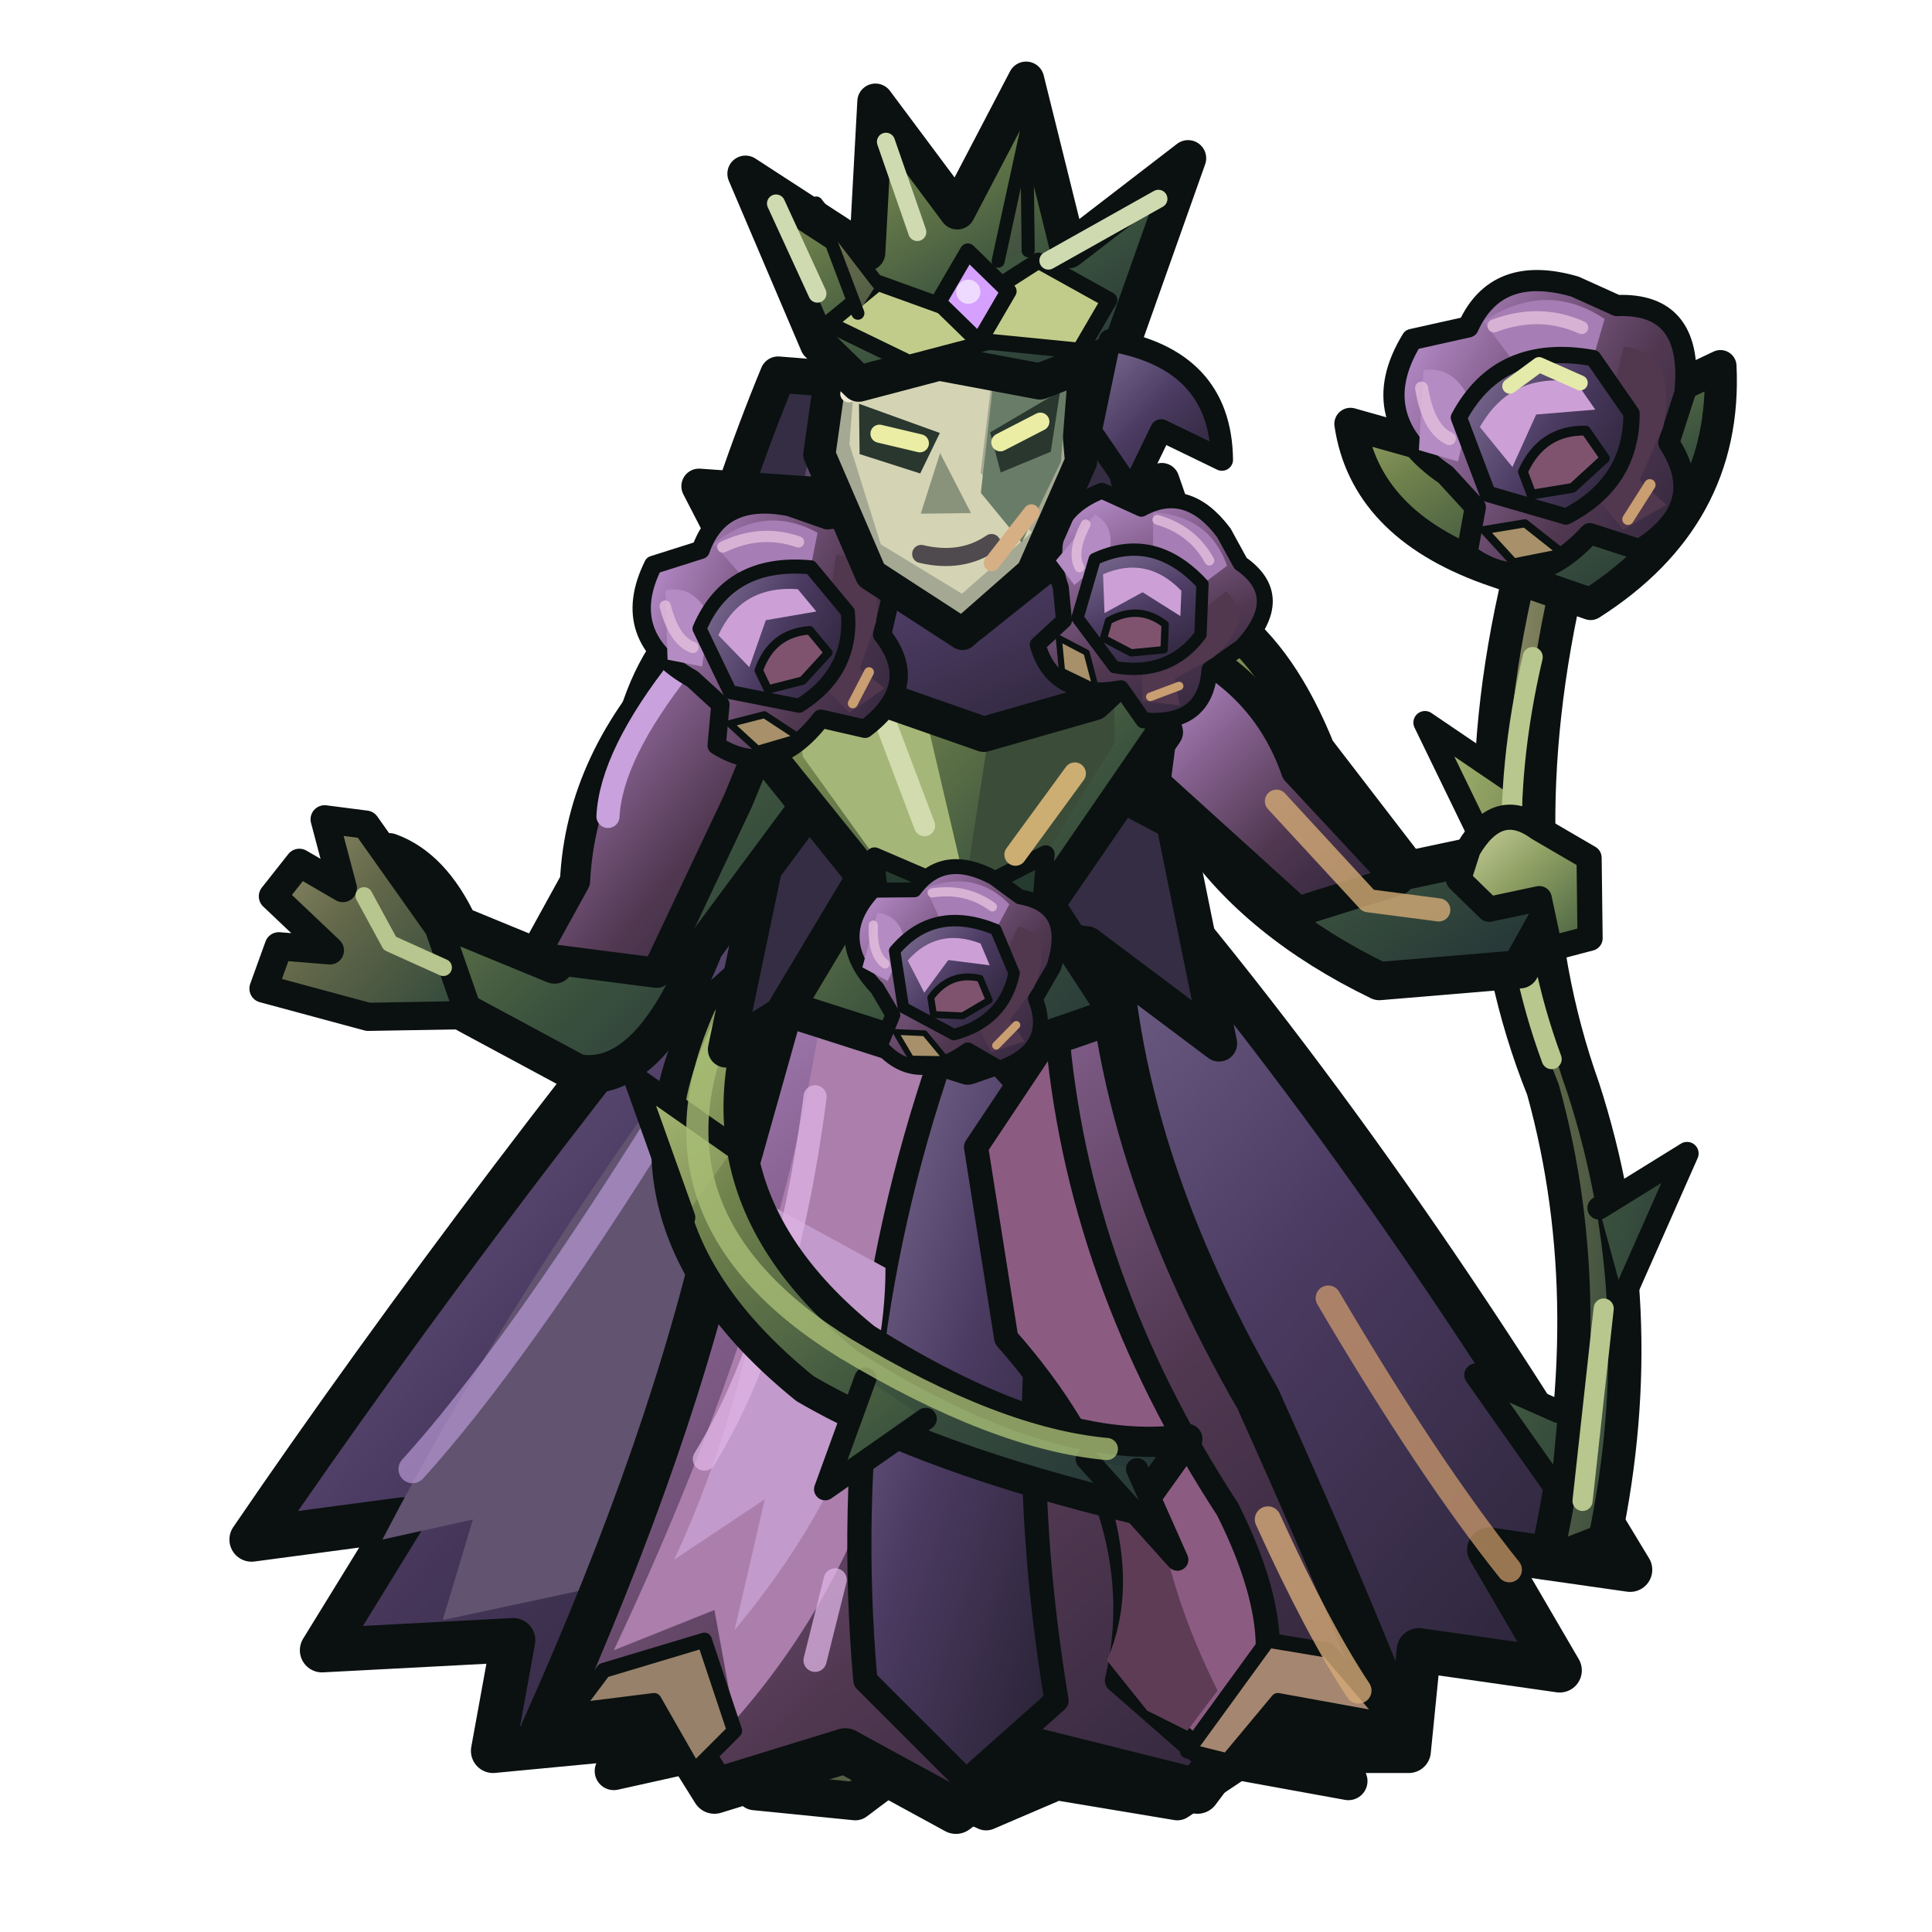
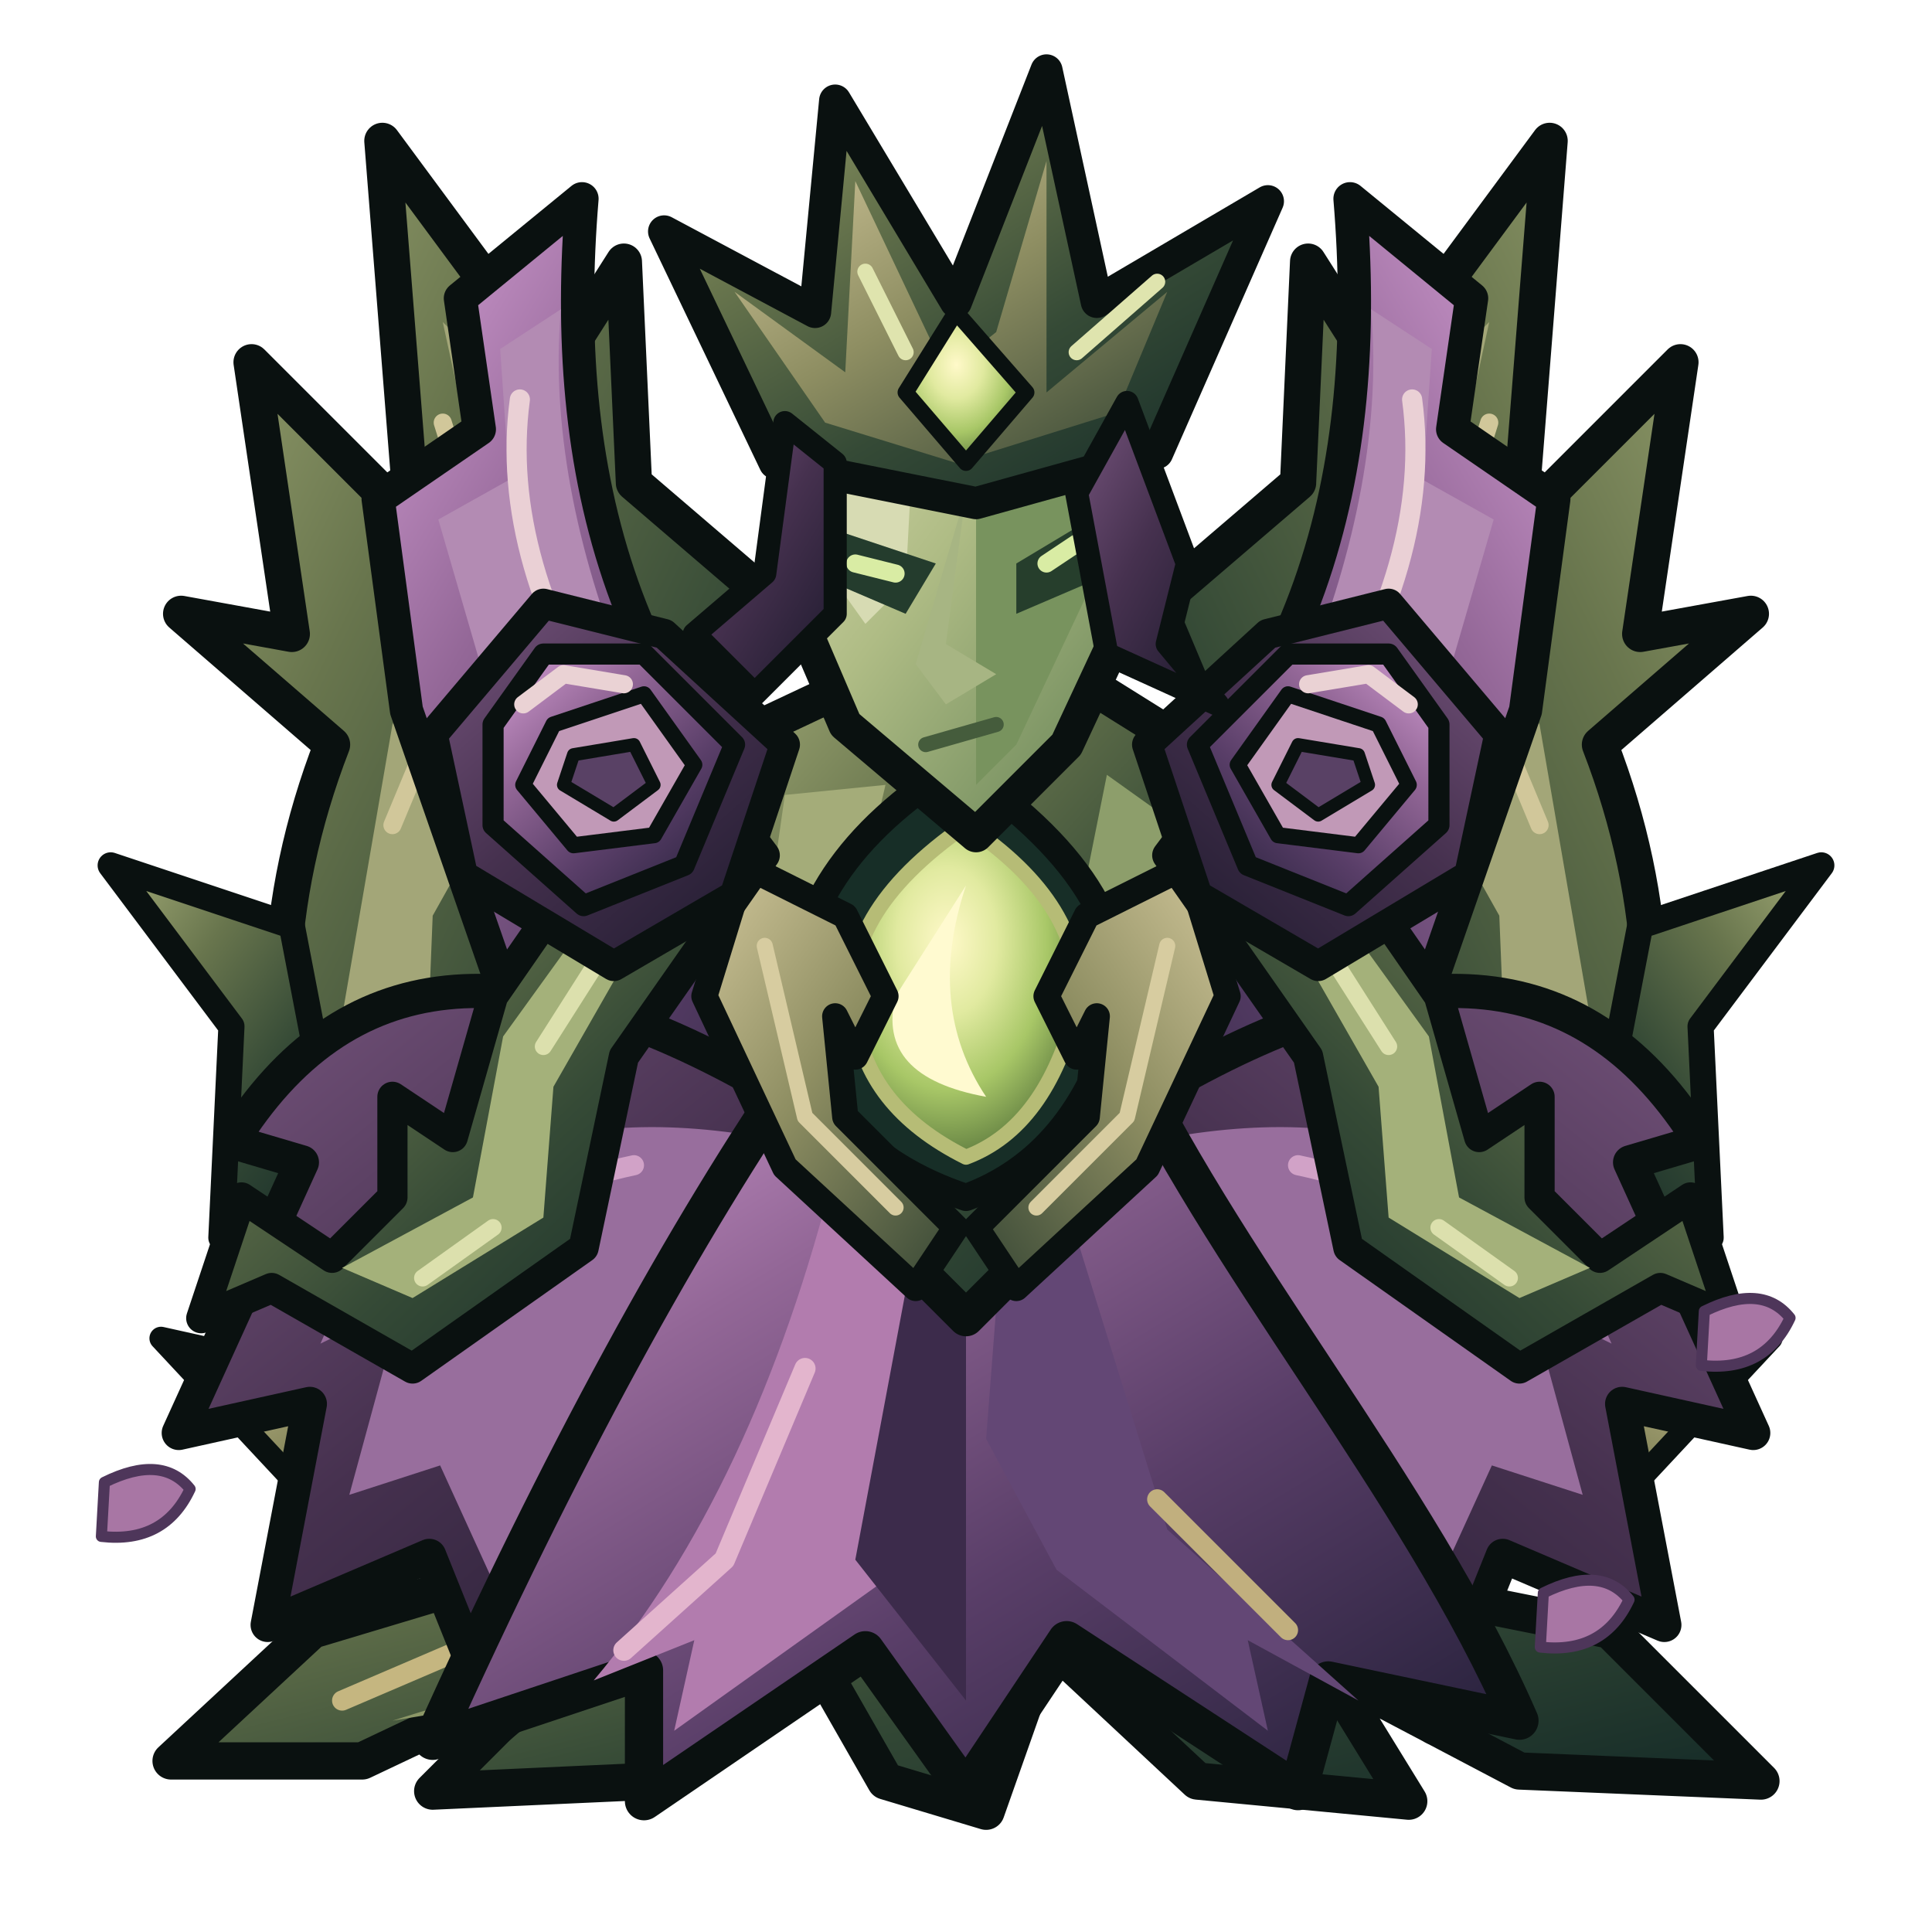
<svg xmlns="http://www.w3.org/2000/svg" viewBox="0 0 192 192" width="192" height="192">
  <defs>
-     <linearGradient id="boss_witheredqueen0-petal" x1="0" y1="0" x2=".85" y2="1">
-       <stop offset="0" stop-color="#c69add" />
-       <stop offset="0.333" stop-color="#886392" />
-       <stop offset="0.667" stop-color="#513851" />
-       <stop offset="1" stop-color="#2e253b" />
+     <linearGradient id="boss_witheredqueen_0-wood" x1="0" y1="0" x2="0.85" y2="1">
+       <stop offset="0" stop-color="#a4ac78" />
+       <stop offset="0.333" stop-color="#68754d" />
+       <stop offset="0.667" stop-color="#354a36" />
+       <stop offset="1" stop-color="#182e29" />
    </linearGradient>
-     <linearGradient id="boss_witheredqueen0-leaf" x1="0" y1="0" x2=".85" y2="1">
-       <stop offset="0" stop-color="#acbe77" />
-       <stop offset="0.333" stop-color="#70824c" />
-       <stop offset="0.667" stop-color="#3c533e" />
-       <stop offset="1" stop-color="#253637" />
+     <linearGradient id="boss_witheredqueen_0-petal" x1="0" y1="0" x2="0.85" y2="1">
+       <stop offset="0" stop-color="#d6a0d6" />
+       <stop offset="0.333" stop-color="#936797" />
+       <stop offset="0.667" stop-color="#593e68" />
+       <stop offset="1" stop-color="#2a233e" />
    </linearGradient>
-     <linearGradient id="boss_witheredqueen0-root" x1="0" y1="0" x2=".85" y2="1">
-       <stop offset="0" stop-color="#9a9770" />
-       <stop offset="0.5" stop-color="#626749" />
-       <stop offset="1" stop-color="#354b3c" />
+     <linearGradient id="boss_witheredqueen_0-dark" x1="0" y1="0" x2="0.85" y2="1">
+       <stop offset="0" stop-color="#77557e" />
+       <stop offset="0.5" stop-color="#46314f" />
+       <stop offset="1" stop-color="#211c30" />
    </linearGradient>
-     <linearGradient id="boss_witheredqueen0-face" x1="0" y1="0" x2=".85" y2="1">
-       <stop offset="0" stop-color="#d2d7a3" />
-       <stop offset="0.5" stop-color="#8c9e62" />
-       <stop offset="1" stop-color="#4c6543" />
+     <linearGradient id="boss_witheredqueen_0-bone" x1="0" y1="0" x2="0.85" y2="1">
+       <stop offset="0" stop-color="#e3e1b9" />
+       <stop offset="0.5" stop-color="#afbc85" />
+       <stop offset="1" stop-color="#6b8759" />
    </linearGradient>
-     <linearGradient id="boss_witheredqueen0-deep" x1="0" y1="0" x2=".85" y2="1">
-       <stop offset="0" stop-color="#817197" />
-       <stop offset="0.5" stop-color="#4c3b62" />
-       <stop offset="1" stop-color="#292336" />
+     <radialGradient id="boss_witheredqueen_0-seed" cx="42%" cy="35%" r="67%">
+       <stop offset="0" stop-color="#fff9c9" />
+       <stop offset="0.333" stop-color="#e1eaa0" />
+       <stop offset="0.667" stop-color="#a8c767" />
+       <stop offset="1" stop-color="#607d40" />
+     </radialGradient>
+     <linearGradient id="boss_witheredqueen_0-thorn" x1="0" y1="0" x2="0.85" y2="1">
+       <stop offset="0" stop-color="#d1c69a" />
+       <stop offset="0.5" stop-color="#8e8e62" />
+       <stop offset="1" stop-color="#414f3a" />
    </linearGradient>
  </defs>
  <g stroke-linecap="round" stroke-linejoin="round">
-     <path d="M74 157 Q69 168 61 176 L70 174 75 178 85 179 89 176 98 180 105 177 117 179 123 175 134 177 Q125 169 122 156Z" fill="url(#boss_witheredqueen0-root)" stroke="#0a1110" stroke-width="3.8" />
-     <path d="M80 164 Q80 171 75 174 M104 165 107 173 116 175" fill="none" stroke="#97a474" stroke-width="2.2" />
-     <path d="M79 82 C61 103 40 131 25 153 L40 151 32 164 51 163 49 174 70 172 82 164 94 111Z" fill="url(#boss_witheredqueen0-deep)" stroke="#0a1110" stroke-width="4.4" />
-     <path d="M110 83 C130 106 147 131 162 156 L148 154 155 166 141 164 140 174 122 174 109 160 96 110Z" fill="url(#boss_witheredqueen0-deep)" stroke="#0a1110" stroke-width="4.4" />
-     <path d="M71 101 Q51 128 38 153 L47 151 44 161 58 158 65 166 Q65 134 84 113Z" fill="#625371" />
-     <path d="M66 111 Q51 135 41 146" fill="none" stroke="#b797d3" stroke-width="2.8" opacity="0.7" />
-     <path d="M132 129 Q142 146 150 156" fill="none" stroke="#d6a16e" stroke-width="2.5" opacity="0.7" />
-     <path d="M81 88 110 89 Q110 113 125 139 Q134 159 139 172 L125 170 119 178 103 174 95 180 84 174 71 178 66 170 54 172 Q67 143 72 120Z" fill="url(#boss_witheredqueen0-petal)" stroke="#0a1110" stroke-width="4.5" />
-     <path d="M82 98 Q78 128 61 164 L71 160 73 171 Q88 154 91 130 L93 104Z" fill="#ab7eac" />
-     <path d="M95 101 Q83 133 86 167 L96 177 105 169 Q100 139 106 113Z" fill="url(#boss_witheredqueen0-deep)" stroke="#0a1110" stroke-width="2.4" />
-     <path d="M105 102 Q107 127 122 150 Q128 162 125 169 L119 174 111 167 Q115 150 100 133 L97 114Z" fill="#8c5b82" stroke="#0a1110" stroke-width="2.4" />
-     <path d="M77 120 Q74 140 67 155 L76 149 73 162 Q88 144 88 126Z" fill="#c29acb" />
-     <path d="M108 143 Q114 156 110 165 L114 170 118 172 121 168 Q116 158 115 149Z" fill="#5e3c56" />
-     <path d="M60 166 70 163 73 172 69 176 65 169 57 170Z" fill="#97816a" stroke="#0a1110" stroke-width="1.5" />
-     <path d="M126 163 132 164 138 171 127 169 122 175 118 174Z" fill="#a58670" stroke="#0a1110" stroke-width="1.5" />
-     <path d="M81 109 Q78 132 70 145 M83 157 81 165" fill="none" stroke="#dfb4e6" stroke-width="2.3" opacity="0.75" />
-     <path d="M126 151 Q131 162 135 168" fill="none" stroke="#d6aa78" stroke-width="2.6" opacity="0.8" />
-     <path d="M79 92 Q65 116 86 133 Q105 145 118 143 L113 150 Q92 145 80 138 Q59 121 70 100Z" fill="url(#boss_witheredqueen0-leaf)" stroke="#0a1110" stroke-width="3" />
-     <path d="M73 114 63 107 68 121 M86 137 82 148 92 141 M108 145 117 155 113 146" fill="url(#boss_witheredqueen0-leaf)" stroke="#0a1110" stroke-width="2.2" />
-     <path d="M72 101 Q63 121 84 134 Q99 143 110 144" fill="none" stroke="#a9be76" stroke-width="2.2" opacity="0.8" />
-     <g transform="translate(0 0) rotate(-0.7 96 92)">
-       <path d="M78 37 Q69 58 61 93 L76 86 72 104 92 92 108 94 121 104 117 83 129 89 Q116 66 111 40Z" fill="#342d43" stroke="#0a1110" stroke-width="3.6" />
-       <path d="M81 45 Q77 64 71 79 L78 75 77 86 88 69Z" fill="#5b496b" />
-       <path d="M79 51 74 68" fill="none" stroke="#9a83b5" stroke-width="2.2" opacity="0.65" />
-       <g transform="rotate(-6 76 65)">
-         <path d="M79 57 Q65 59 61 76 L52 93 43 88 Q41 82 37 80 L32 83 36 92 43 97 53 104 Q60 106 67 93 L83 76Z" fill="url(#boss_witheredqueen0-leaf)" stroke="#0a1110" stroke-width="3.8" />
-         <path d="M68 64 Q57 73 55 85 L50 92 62 95 72 79 77 70Z" fill="url(#boss_witheredqueen0-petal)" stroke="#0a1110" stroke-width="3" />
-         <path d="M41 88 35 77 31 76 32 83 28 80 25 83 30 89 25 88 23 92 33 96 43 97Z" fill="url(#boss_witheredqueen0-root)" stroke="#0a1110" stroke-width="2.8" />
-         <path d="M68 65 Q60 73 59 79" fill="none" stroke="#c9a1dc" stroke-width="2.3" />
-         <path d="M34 84 36 89 41 92" fill="none" stroke="#b7c58e" stroke-width="1.7" />
+     <g>
+       <g transform="rotate(0 53 143)">
+         <path d="M59 157 C31 137 21 105 33 74 L18 61 29 63 25 36 41 52 38 14 55 37 62 26 63 48 77 60 69 79 51 96 50 128 66 143Z" fill="url(#boss_witheredqueen_0-wood)" stroke="#0a1110" stroke-width="3.6" />
+         <path d="M44 32 L49 55 39 72 34 101 41 127 50 139 42 116 43 91 57 66 57 45Z" fill="#a3a678" />
+         <path d="M29 92 L11 86 23 102 22 123 34 118Z" fill="url(#boss_witheredqueen_0-wood)" stroke="#0a1110" stroke-width="2.6" />
+         <path d="M34 137 L16 133 30 148 44 154Z" fill="url(#boss_witheredqueen_0-thorn)" stroke="#0a1110" stroke-width="2.3" />
+         <path d="M44 42 L49 58 39 82 M33 107 L39 124" fill="none" stroke="#d1c79a" stroke-width="1.8" />
      </g>
-       <g transform="rotate(-2 153 105)">
-         <path d="M153 58 Q145 86 153 109 Q158 131 151 156 L157 154 Q163 131 157 109 Q150 86 158 58Z" fill="url(#boss_witheredqueen0-root)" stroke="#0a1110" stroke-width="3.3" />
-         <path d="M151 78 143 72 149 86 M158 121 167 116 160 130 M153 141 145 137 152 148" fill="url(#boss_witheredqueen0-leaf)" stroke="#0a1110" stroke-width="2.3" />
-         <path d="M154 66 Q148 87 154 106 M158 131 155 150" fill="none" stroke="#b7c78e" stroke-width="2" />
-         <path d="M150 57 Q138 52 137 42 L149 46 151 36 162 43 174 38 Q174 53 160 61Z" fill="url(#boss_witheredqueen0-leaf)" stroke="#0a1110" stroke-width="3.2" />
-         <g transform="translate(157 44) rotate(-18) scale(0.81)">
-           <path d="M-14 0 Q-21 -10 -12 -17 L-5 -16 Q1 -22 9 -16 L13 -12 Q22 -9 17 1 L13 6 Q15 15 5 17 L0 13 Q-10 18 -15 10 L-12 5Z" fill="url(#boss_witheredqueen0-petal)" stroke="#0a1110" stroke-width="2.6" />
-           <path d="M-12 -13 Q-8 -12 -8 -7 L-12 -1 -16 -4Z" fill="#b48bc2" />
-           <path d="M-3 -16 Q6 -18 11 -11 L8 -7 -1 -9Z" fill="#a67db4" />
-           <path d="M12 -7 Q18 -4 13 4 L8 9 10 13 4 14 2 8Z" fill="#51384e" />
-           <path d="M-10 -6 Q-2 -13 8 -7 L10 1 Q7 9 -2 10 L-10 4Z" fill="url(#boss_witheredqueen0-deep)" stroke="#0a1110" stroke-width="2" />
-           <path d="M-8 -4 Q-2 -9 5 -5 L6 -1 -1 -3 -6 2Z" fill="#cca0d6" />
-           <path d="M-5 3 Q-1 -1 4 1 L5 5 0 7 -5 6Z" fill="#7f536e" stroke="#0a1110" stroke-width="1.2" />
-           <path d="M-13 -11 Q-14 -6 -12 -4 M-2 -15 Q4 -15 8 -11" fill="none" stroke="#e4bfdc" stroke-width="1.6" opacity="0.8" />
-           <path d="M-12 8 -7 9 -4 14 -10 13Z" fill="#a7906a" stroke="#0a1110" stroke-width="1" />
-           <path d="M9 10 5 13" fill="none" stroke="#c99e71" stroke-width="1.4" />
+     </g>
+     <g transform="translate(192 0) scale(-1 1)">
+       <g transform="rotate(0 53 143)">
+         <path d="M59 157 C31 137 21 105 33 74 L18 61 29 63 25 36 41 52 38 14 55 37 62 26 63 48 77 60 69 79 51 96 50 128 66 143Z" fill="url(#boss_witheredqueen_0-wood)" stroke="#0a1110" stroke-width="3.6" />
+         <path d="M44 32 L49 55 39 72 34 101 41 127 50 139 42 116 43 91 57 66 57 45Z" fill="#a3a678" />
+         <path d="M29 92 L11 86 23 102 22 123 34 118Z" fill="url(#boss_witheredqueen_0-wood)" stroke="#0a1110" stroke-width="2.6" />
+         <path d="M34 137 L16 133 30 148 44 154Z" fill="url(#boss_witheredqueen_0-thorn)" stroke="#0a1110" stroke-width="2.3" />
+         <path d="M44 42 L49 58 39 82 M33 107 L39 124" fill="none" stroke="#d1c79a" stroke-width="1.8" />
+       </g>
+     </g>
+     <path d="M68 134 L124 133 145 159 160 162 175 177 151 176 132 166 140 179 119 177 104 163 98 180 88 177 80 163 65 177 43 178 55 166 36 175 17 175 31 162 51 156Z" fill="url(#boss_witheredqueen_0-wood)" stroke="#0a1110" stroke-width="3.7" />
+     <path d="M69 148 L55 166 39 171 57 168 73 157 77 172 84 167 80 152Z" fill="#8c9767" />
+     <path d="M108 150 L119 165 132 173 124 160 119 148Z" fill="#79875b" />
+     <path d="M65 169 L77 154 M111 157 L121 171 M34 169 L48 163" fill="none" stroke="#c5b680" stroke-width="2" />
+     <g transform="translate(0 0)">
+       <g>
+         <g transform="rotate(0.5 86 116)">
+           <path d="M86 91 C61 72 55 47 57 20 L45 30 47 43 37 50 40 71 50 99 71 125 89 118Z" fill="url(#boss_witheredqueen_0-petal)" stroke="#0a1110" stroke-width="3.3" />
+           <path d="M55 31 C53 56 68 83 79 96 L70 99 49 72 43 52 50 48 49 35Z" fill="#b38bb3" />
+           <path d="M53 61 L64 84 59 83 51 73Z" fill="#e0b3cf" />
+           <path d="M51 40 Q49 56 61 74" fill="none" stroke="#ead0d5" stroke-width="2" />
+           <path d="M76 108 C51 94 34 96 23 114 L30 116 18 143 31 140 27 162 43 155 50 172 78 148 92 119Z" fill="url(#boss_witheredqueen_0-dark)" stroke="#0a1110" stroke-width="3.4" />
+           <path d="M75 113 Q43 108 32 134 L40 130 35 149 44 146 51 161 65 141Z" fill="#986e9d" />
+           <path d="M63 116 Q45 120 39 133" fill="none" stroke="#d1a2c7" stroke-width="2" />
        </g>
-         <path d="M153 39 156 37 160 39" fill="none" stroke="#e4eaaa" stroke-width="1.5" />
      </g>
-       <path d="M110 59 Q124 57 131 75 L140 87 150 85 155 90 151 97 137 98 Q125 92 119 83 L108 77Z" fill="url(#boss_witheredqueen0-leaf)" stroke="#0a1110" stroke-width="3.8" />
-       <path d="M117 64 Q126 68 129 77 L139 88 129 91 115 78Z" fill="url(#boss_witheredqueen0-petal)" stroke="#0a1110" stroke-width="3" />
-       <path d="M127 80 136 90 143 91" fill="none" stroke="#d4ab76" stroke-width="2.3" opacity="0.8" />
-       <path d="M146 85 Q149 80 153 83 L158 86 158 94 154 95 153 90 148 91 145 88Z" fill="url(#boss_witheredqueen0-face)" stroke="#0a1110" stroke-width="2.5" />
-       <path d="M78 57 Q94 52 112 58 L116 73 104 90 111 101 96 106 78 100 86 87 75 73Z" fill="url(#boss_witheredqueen0-leaf)" stroke="#0a1110" stroke-width="3.6" />
-       <path d="M78 62 92 70 96 88 87 85 80 75Z" fill="#a5b778" />
-       <path d="M111 63 99 70 96 88 104 85 111 74Z" fill="#3b4c39" />
-       <path d="M87 85 96 89 104 85 103 95 96 100 88 94Z" fill="#263b30" stroke="#0a1110" stroke-width="1.8" />
-       <path d="M81 66 88 71 92 82" fill="none" stroke="#d2dbae" stroke-width="2.1" />
-       <path d="M107 77 101 85" fill="none" stroke="#ccad72" stroke-width="2.2" />
-       <path d="M76 60 70 48 82 49 88 57 97 62 106 55 116 48 120 60 109 70 98 73 87 69Z" fill="url(#boss_witheredqueen0-deep)" stroke="#0a1110" stroke-width="3.5" />
-       <g transform="translate(78 63) rotate(-25) scale(0.7)">
-         <path d="M-14 0 Q-21 -10 -12 -17 L-5 -16 Q1 -22 9 -16 L13 -12 Q22 -9 17 1 L13 6 Q15 15 5 17 L0 13 Q-10 18 -15 10 L-12 5Z" fill="url(#boss_witheredqueen0-petal)" stroke="#0a1110" stroke-width="2.6" />
-         <path d="M-12 -13 Q-8 -12 -8 -7 L-12 -1 -16 -4Z" fill="#b48bc2" />
-         <path d="M-3 -16 Q6 -18 11 -11 L8 -7 -1 -9Z" fill="#a67db4" />
-         <path d="M12 -7 Q18 -4 13 4 L8 9 10 13 4 14 2 8Z" fill="#51384e" />
-         <path d="M-10 -6 Q-2 -13 8 -7 L10 1 Q7 9 -2 10 L-10 4Z" fill="url(#boss_witheredqueen0-deep)" stroke="#0a1110" stroke-width="2" />
-         <path d="M-8 -4 Q-2 -9 5 -5 L6 -1 -1 -3 -6 2Z" fill="#cca0d6" />
-         <path d="M-5 3 Q-1 -1 4 1 L5 5 0 7 -5 6Z" fill="#7f536e" stroke="#0a1110" stroke-width="1.2" />
-         <path d="M-13 -11 Q-14 -6 -12 -4 M-2 -15 Q4 -15 8 -11" fill="none" stroke="#e4bfdc" stroke-width="1.6" opacity="0.8" />
-         <path d="M-12 8 -7 9 -4 14 -10 13Z" fill="#a7906a" stroke="#0a1110" stroke-width="1" />
-         <path d="M9 10 5 13" fill="none" stroke="#c99e71" stroke-width="1.4" />
+       <g transform="translate(192 0) scale(-1 1)">
+         <g transform="rotate(0.5 86 116)">
+           <path d="M86 91 C61 72 55 47 57 20 L45 30 47 43 37 50 40 71 50 99 71 125 89 118Z" fill="url(#boss_witheredqueen_0-petal)" stroke="#0a1110" stroke-width="3.3" />
+           <path d="M55 31 C53 56 68 83 79 96 L70 99 49 72 43 52 50 48 49 35Z" fill="#b38bb3" />
+           <path d="M53 61 L64 84 59 83 51 73Z" fill="#e0b3cf" />
+           <path d="M51 40 Q49 56 61 74" fill="none" stroke="#ead0d5" stroke-width="2" />
+           <path d="M76 108 C51 94 34 96 23 114 L30 116 18 143 31 140 27 162 43 155 50 172 78 148 92 119Z" fill="url(#boss_witheredqueen_0-dark)" stroke="#0a1110" stroke-width="3.4" />
+           <path d="M75 113 Q43 108 32 134 L40 130 35 149 44 146 51 161 65 141Z" fill="#986e9d" />
+           <path d="M63 116 Q45 120 39 133" fill="none" stroke="#d1a2c7" stroke-width="2" />
+         </g>
      </g>
-       <g transform="translate(114 61) rotate(17) scale(0.61)">
-         <path d="M-14 0 Q-21 -10 -12 -17 L-5 -16 Q1 -22 9 -16 L13 -12 Q22 -9 17 1 L13 6 Q15 15 5 17 L0 13 Q-10 18 -15 10 L-12 5Z" fill="url(#boss_witheredqueen0-petal)" stroke="#0a1110" stroke-width="2.6" />
-         <path d="M-12 -13 Q-8 -12 -8 -7 L-12 -1 -16 -4Z" fill="#b48bc2" />
-         <path d="M-3 -16 Q6 -18 11 -11 L8 -7 -1 -9Z" fill="#a67db4" />
-         <path d="M12 -7 Q18 -4 13 4 L8 9 10 13 4 14 2 8Z" fill="#51384e" />
-         <path d="M-10 -6 Q-2 -13 8 -7 L10 1 Q7 9 -2 10 L-10 4Z" fill="url(#boss_witheredqueen0-deep)" stroke="#0a1110" stroke-width="2" />
-         <path d="M-8 -4 Q-2 -9 5 -5 L6 -1 -1 -3 -6 2Z" fill="#cca0d6" />
-         <path d="M-5 3 Q-1 -1 4 1 L5 5 0 7 -5 6Z" fill="#7f536e" stroke="#0a1110" stroke-width="1.2" />
-         <path d="M-13 -11 Q-14 -6 -12 -4 M-2 -15 Q4 -15 8 -11" fill="none" stroke="#e4bfdc" stroke-width="1.6" opacity="0.8" />
-         <path d="M-12 8 -7 9 -4 14 -10 13Z" fill="#a7906a" stroke="#0a1110" stroke-width="1" />
-         <path d="M9 10 5 13" fill="none" stroke="#c99e71" stroke-width="1.4" />
+       <path d="M80 105 L111 103 C121 125 141 148 151 171 L132 167 129 178 106 163 96 178 86 164 64 179 64 166 43 173 Q62 131 80 105Z" fill="url(#boss_witheredqueen_0-petal)" stroke="#0a1110" stroke-width="3.8" />
+       <path d="M83 116 Q75 148 59 167 L69 163 67 172 88 157 93 128Z" fill="#b27cae" />
+       <path d="M100 117 L107 123 116 152 135 169 124 163 126 172 105 156 98 143Z" fill="#634775" />
+       <path d="M91 123 L96 132 96 169 85 155Z" fill="#3c2b4b" />
+       <path d="M80 136 L72 155 62 164" fill="none" stroke="#e3b5cd" stroke-width="2.1" />
+       <path d="M115 149 L128 162" fill="none" stroke="#c1af7e" stroke-width="2" />
+       <path d="M74 73 L91 65 105 66 121 76 118 101 109 118 96 131 82 117 71 99Z" fill="url(#boss_witheredqueen_0-wood)" stroke="#0a1110" stroke-width="3.6" />
+       <path d="M78 79 L88 78 84 95 91 114 81 105 76 93Z" fill="#a4ac79" />
+       <path d="M110 77 L117 82 112 98 104 107Z" fill="#8d9e6b" />
+       <path d="M95 76 Q113 88 111 101 Q107 115 96 119 Q81 114 79 100 Q79 86 95 76Z" fill="#172e27" stroke="#0a1110" stroke-width="2.7" />
+       <g transform="translate(96 98) scale(1) translate(-96 -98)">
+         <path d="M96 82 Q108 90 107 100 Q104 112 96 115 Q86 110 85 101 Q83 91 96 82Z" fill="url(#boss_witheredqueen_0-seed)" stroke="#b6bc76" stroke-width="1.5" />
+         <path d="M96 88 Q92 100 98 109 Q87 107 89 99Z" fill="#fffad0" />
      </g>
-       <g transform="translate(95 97) rotate(-8) scale(0.57)">
-         <path d="M-14 0 Q-21 -10 -12 -17 L-5 -16 Q1 -22 9 -16 L13 -12 Q22 -9 17 1 L13 6 Q15 15 5 17 L0 13 Q-10 18 -15 10 L-12 5Z" fill="url(#boss_witheredqueen0-petal)" stroke="#0a1110" stroke-width="2.6" />
-         <path d="M-12 -13 Q-8 -12 -8 -7 L-12 -1 -16 -4Z" fill="#b48bc2" />
-         <path d="M-3 -16 Q6 -18 11 -11 L8 -7 -1 -9Z" fill="#a67db4" />
-         <path d="M12 -7 Q18 -4 13 4 L8 9 10 13 4 14 2 8Z" fill="#51384e" />
-         <path d="M-10 -6 Q-2 -13 8 -7 L10 1 Q7 9 -2 10 L-10 4Z" fill="url(#boss_witheredqueen0-deep)" stroke="#0a1110" stroke-width="2" />
-         <path d="M-8 -4 Q-2 -9 5 -5 L6 -1 -1 -3 -6 2Z" fill="#cca0d6" />
-         <path d="M-5 3 Q-1 -1 4 1 L5 5 0 7 -5 6Z" fill="#7f536e" stroke="#0a1110" stroke-width="1.2" />
-         <path d="M-13 -11 Q-14 -6 -12 -4 M-2 -15 Q4 -15 8 -11" fill="none" stroke="#e4bfdc" stroke-width="1.6" opacity="0.8" />
-         <path d="M-12 8 -7 9 -4 14 -10 13Z" fill="#a7906a" stroke="#0a1110" stroke-width="1" />
-         <path d="M9 10 5 13" fill="none" stroke="#c99e71" stroke-width="1.4" />
+       <g>
+         <path d="M74 86 L84 91 88 99 85 105 83 101 84 111 95 122 91 128 78 116 70 99Z" fill="url(#boss_witheredqueen_0-thorn)" stroke="#0a1110" stroke-width="2.6" />
+         <path d="M76 94 L80 111 89 120" fill="none" stroke="#d7cca0" stroke-width="1.6" />
      </g>
-       <path d="M84 32 Q96 23 107 33 L108 46 103 57 96 63 87 57 82 45Z" fill="#a5a994" stroke="#0a1110" stroke-width="3.2" />
-       <path d="M86 33 Q94 28 100 32 L98 47 103 53 96 59 88 54 85 44Z" fill="#d4d4b4" />
-       <path d="M100 33 107 35 106 46 102 54 98 49Z" fill="#697c67" />
-       <path d="M86 40 94 43 92 47 86 45Z" fill="#29372e" />
-       <path d="M99 43 106 39 105 45 100 47Z" fill="#29372e" />
-       <path d="M88 43 92 44 M100 44 104 42" fill="none" stroke="#ebeda5" stroke-width="1.8" />
-       <path d="M94 45 92 51 97 51Z" fill="#89937c" />
-       <path d="M92 55 Q96 56 99 54" fill="none" stroke="#4e4a4d" stroke-width="1.8" />
-       <path d="M86 35 85 39" fill="none" stroke="#f1e8d3" stroke-width="1.7" />
-       <path d="M103 51 99 56" fill="none" stroke="#d7af85" stroke-width="1.6" />
-       <path d="M82 34 75 17 87 25 88 10 96 21 103 8 107 25 119 16 112 35 104 38 94 36 86 38Z" fill="url(#boss_witheredqueen0-leaf)" stroke="#0a1110" stroke-width="3.6" />
-       <path d="M83 32 88 28 96 31 104 26 111 30 108 35 99 34 91 36Z" fill="#c2cc8a" stroke="#0a1110" stroke-width="1.6" />
-       <path d="M88 28 82 20 86 31 M103 25 103 13 100 26" fill="url(#boss_witheredqueen0-root)" stroke="#0a1110" stroke-width="1.3" />
-       <path d="M78 20 82 29 M89 14 92 23 M105 26 116 20" fill="none" stroke="#d0dab1" stroke-width="1.8" />
-       <path d="M94 30 97 25 101 29 98 34Z" fill="#d6a0ff" stroke="#0a1110" stroke-width="1.6" />
-       <circle cx="97" cy="29" r="1.2" fill="#efdaff" />
-       <path d="M111 34 Q122 36 122 46 L116 43 113 49 109 43Z" fill="url(#boss_witheredqueen0-deep)" stroke="#0a1110" stroke-width="2.2" />
+       <g transform="translate(192 0) scale(-1 1)">
+         <path d="M74 86 L84 91 88 99 85 105 83 101 84 111 95 122 91 128 78 116 70 99Z" fill="url(#boss_witheredqueen_0-thorn)" stroke="#0a1110" stroke-width="2.6" />
+         <path d="M76 94 L80 111 89 120" fill="none" stroke="#d7cca0" stroke-width="1.6" />
+       </g>
+       <g>
+         <g transform="rotate(0 63 78)">
+           <path d="M67 73 L76 85 62 105 58 124 41 136 27 128 20 131 24 119 33 125 39 119 39 109 45 113 49 99Z" fill="url(#boss_witheredqueen_0-wood)" stroke="#0a1110" stroke-width="3" />
+           <path d="M63 85 L67 87 55 108 54 121 41 129 34 126 47 119 50 103Z" fill="#a4b17a" />
+           <path d="M61 93 L54 104 M42 127 L49 122" fill="none" stroke="#dce0ad" stroke-width="1.7" />
+         </g>
+         <path d="M66 63 L78 74 73 89 61 96 46 87 43 73 54 60Z" fill="url(#boss_witheredqueen_0-dark)" stroke="#0a1110" stroke-width="3" />
+         <path d="M54 65 L64 65 73 74 68 86 58 90 49 82 49 72Z" fill="url(#boss_witheredqueen_0-petal)" stroke="#0a1110" stroke-width="2.1" />
+         <path d="M55 72 L64 69 69 76 65 83 57 84 52 78Z" fill="#c199b7" stroke="#0a1110" stroke-width="1.6" />
+         <path d="M57 75 L63 74 65 78 61 81 56 78Z" fill="#594165" stroke="#0a1110" stroke-width="1.3" />
+         <path d="M52 70 L56 67 62 68" fill="none" stroke="#ead2d4" stroke-width="1.8" />
+       </g>
+       <g transform="translate(192 0) scale(-1 1)">
+         <g transform="rotate(0 63 78)">
+           <path d="M67 73 L76 85 62 105 58 124 41 136 27 128 20 131 24 119 33 125 39 119 39 109 45 113 49 99Z" fill="url(#boss_witheredqueen_0-wood)" stroke="#0a1110" stroke-width="3" />
+           <path d="M63 85 L67 87 55 108 54 121 41 129 34 126 47 119 50 103Z" fill="#a4b17a" />
+           <path d="M61 93 L54 104 M42 127 L49 122" fill="none" stroke="#dce0ad" stroke-width="1.7" />
+         </g>
+         <path d="M66 63 L78 74 73 89 61 96 46 87 43 73 54 60Z" fill="url(#boss_witheredqueen_0-dark)" stroke="#0a1110" stroke-width="3" />
+         <path d="M54 65 L64 65 73 74 68 86 58 90 49 82 49 72Z" fill="url(#boss_witheredqueen_0-petal)" stroke="#0a1110" stroke-width="2.1" />
+         <path d="M55 72 L64 69 69 76 65 83 57 84 52 78Z" fill="#c199b7" stroke="#0a1110" stroke-width="1.6" />
+         <path d="M57 75 L63 74 65 78 61 81 56 78Z" fill="#594165" stroke="#0a1110" stroke-width="1.3" />
+         <path d="M52 70 L56 67 62 68" fill="none" stroke="#ead2d4" stroke-width="1.8" />
+       </g>
+       <path d="M78 39 L96 28 113 40 113 59 106 74 97 83 84 72 78 58Z" fill="url(#boss_witheredqueen_0-bone)" stroke="#0a1110" stroke-width="3.4" />
+       <path d="M97 34 L109 41 109 57 101 74 97 78Z" fill="#78935e" />
+       <path d="M81 43 L91 39 90 58 86 62 81 55Z" fill="#d7dbb3" />
+       <path d="M81 52 L93 56 90 61 83 58Z" fill="#243c2d" />
+       <path d="M101 56 L111 50 108 58 101 61Z" fill="#263e2c" />
+       <path d="M85 56 L89 57 M104 56 L107 54" fill="none" stroke="#d9eca4" stroke-width="1.8" />
+       <path d="M96 49 L94 64 99 67 94 70 91 66Z" fill="#a7b583" />
+       <path d="M92 74 L99 72" fill="none" stroke="#455c3c" stroke-width="1.5" />
+       <path d="M77 46 L66 23 81 31 83 10 95 30 104 7 109 30 126 20 115 45 97 50Z" fill="url(#boss_witheredqueen_0-wood)" stroke="#0a1110" stroke-width="3.2" />
+       <path d="M73 29 L84 37 85 18 94 37 99 33 104 16 104 39 116 29 111 41 95 46 82 42Z" fill="url(#boss_witheredqueen_0-thorn)" />
+       <path d="M95 31 L102 39 96 46 90 39Z" fill="url(#boss_witheredqueen_0-seed)" stroke="#0a1110" stroke-width="1.6" />
+       <path d="M86 27 L90 35 M107 35 L115 28" fill="none" stroke="#dfe4ae" stroke-width="1.6" />
+       <path d="M78 42 L76 57 69 63 75 69 83 61 83 46Z" fill="url(#boss_witheredqueen_0-dark)" stroke="#0a1110" stroke-width="2.3" />
+       <path d="M112 40 L118 56 116 64 121 70 110 65 107 49Z" fill="url(#boss_witheredqueen_0-dark)" stroke="#0a1110" stroke-width="2.3" />
+     </g>
+     <g transform="translate(14 149) rotate(25)">
+       <path d="M-4 0 Q0 -5 4 -3 Q4 3 -2 5Z" fill="#a876a4" stroke="#4e365a" stroke-width="1.1" />
+     </g>
+     <g transform="translate(173 132) rotate(25)">
+       <path d="M-4 0 Q0 -5 4 -3 Q4 3 -2 5Z" fill="#a876a4" stroke="#4e365a" stroke-width="1.1" />
+     </g>
+     <g transform="translate(157 160) rotate(25)">
+       <path d="M-4 0 Q0 -5 4 -3 Q4 3 -2 5Z" fill="#a876a4" stroke="#4e365a" stroke-width="1.1" />
    </g>
  </g>
</svg>
